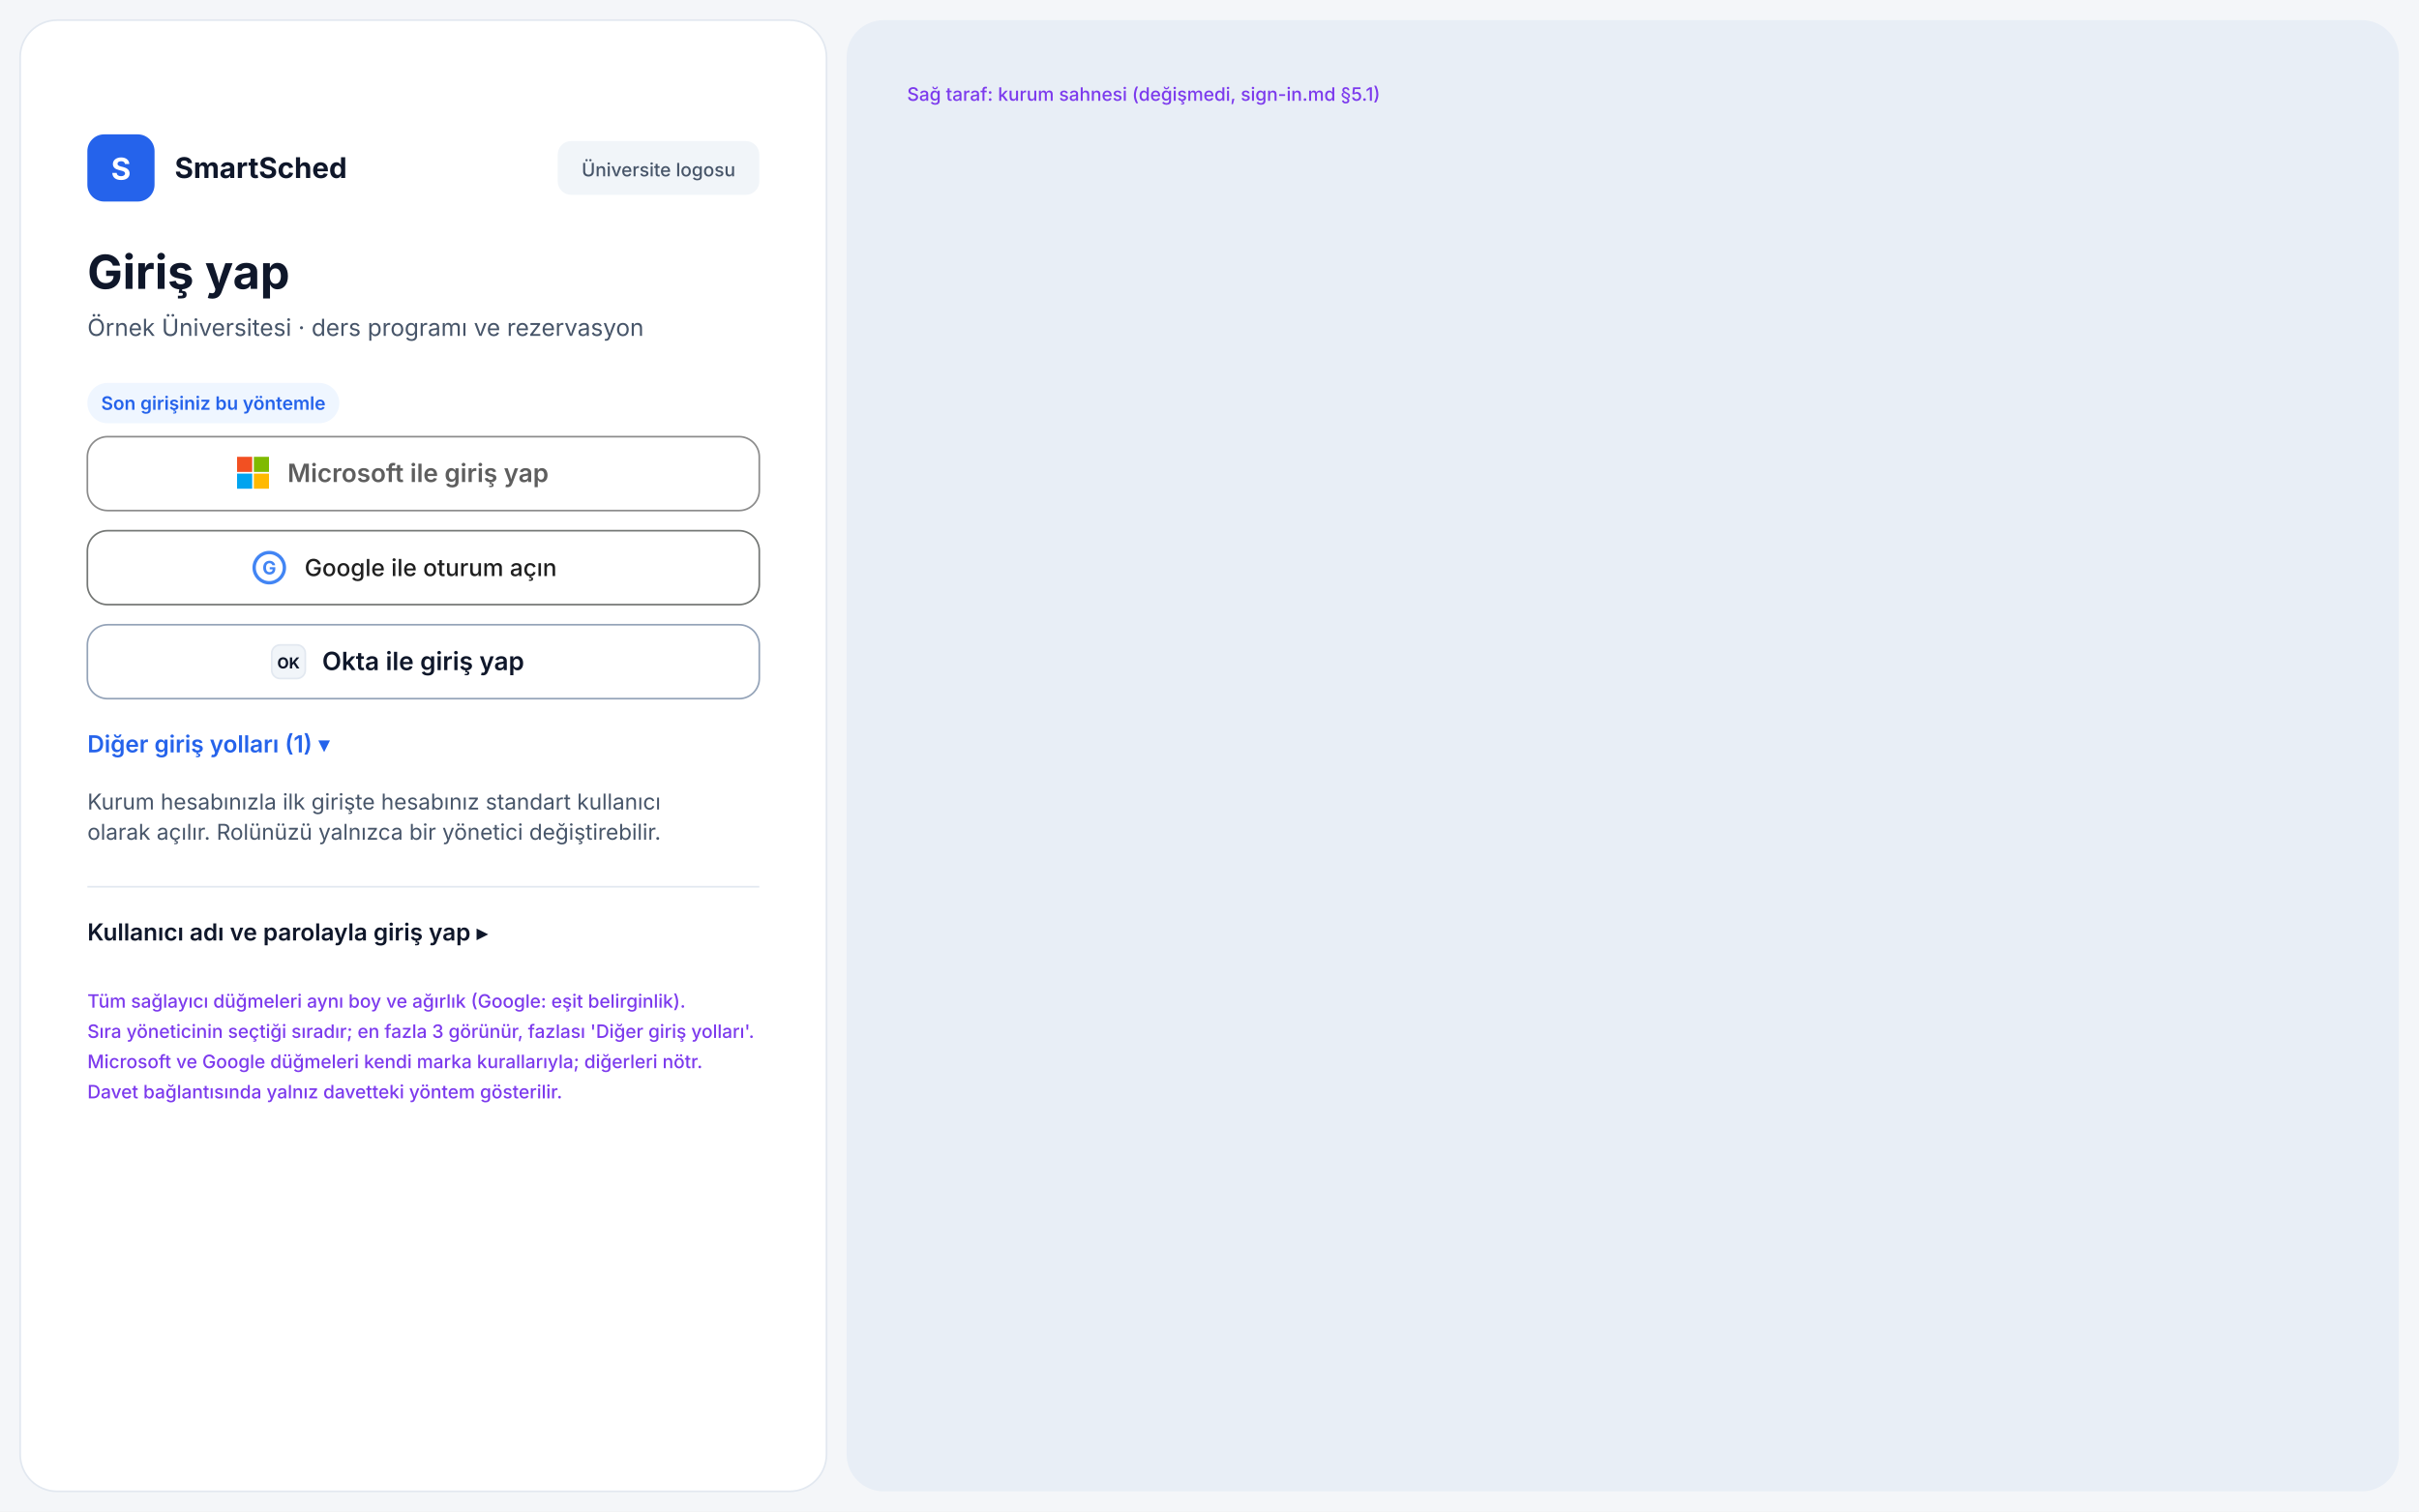
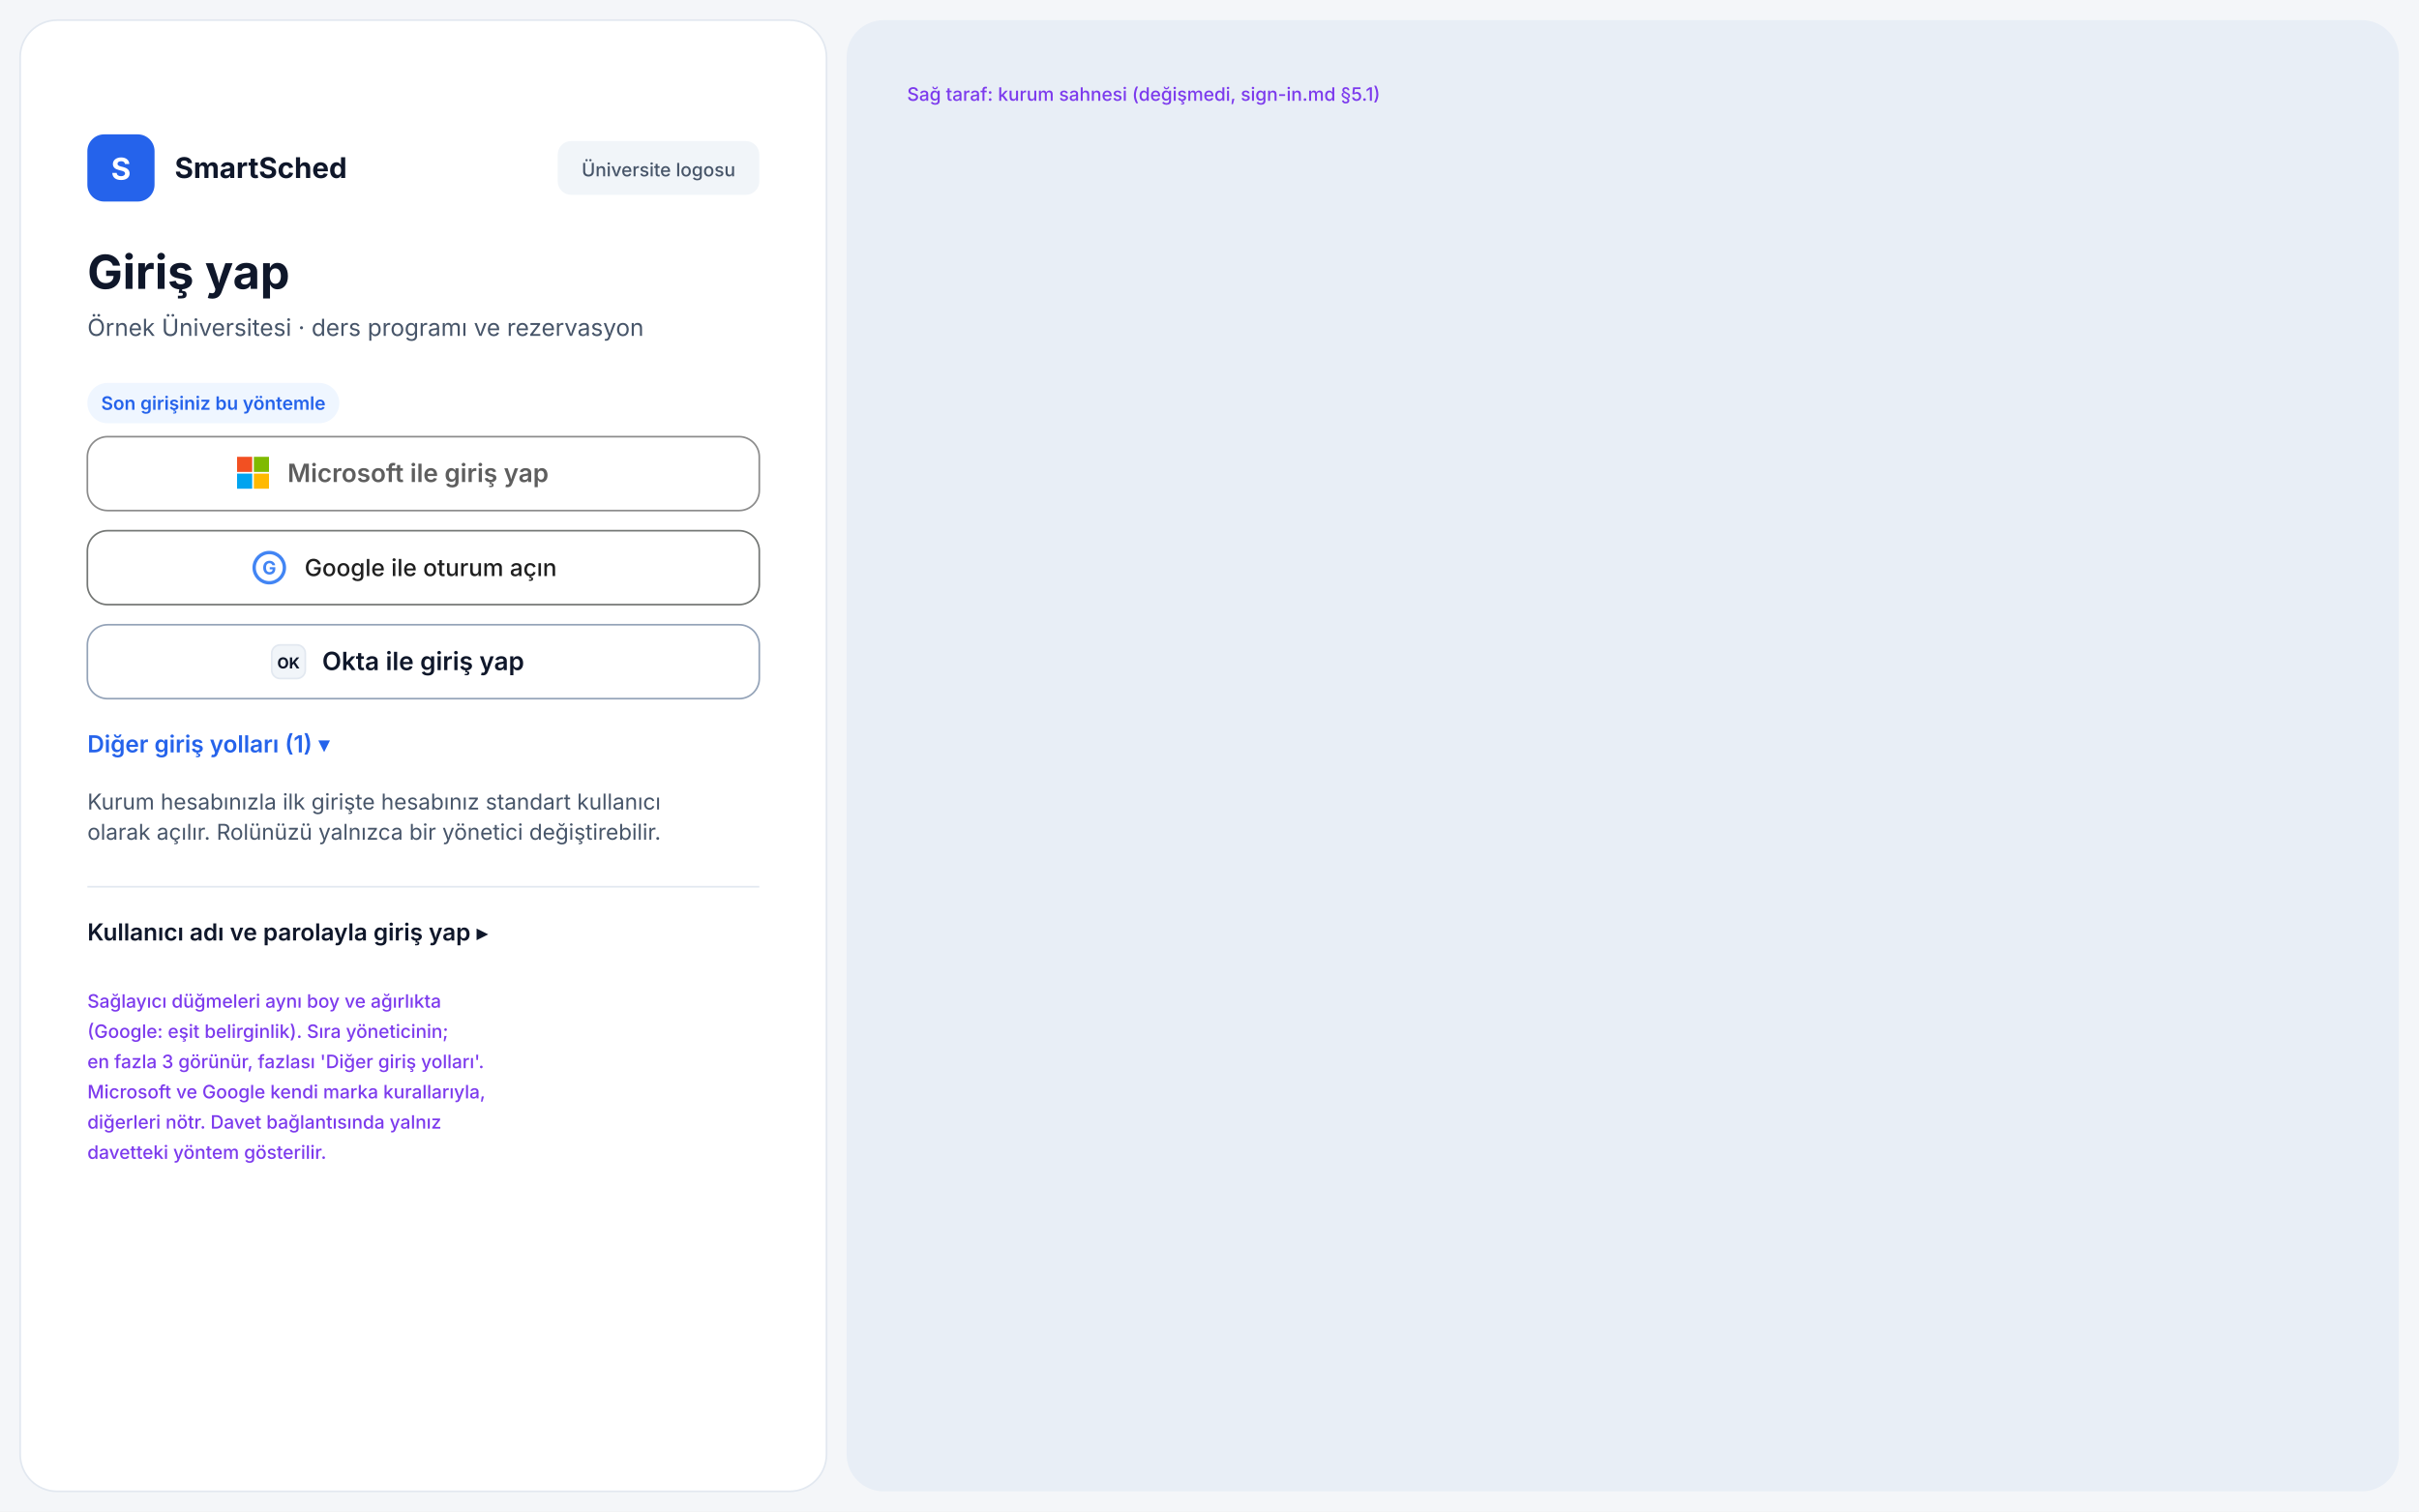
<svg xmlns="http://www.w3.org/2000/svg" width="1440" height="900" viewBox="0 0 1440 900" font-family="-apple-system,BlinkMacSystemFont,Inter,Segoe UI,sans-serif" role="img" aria-label="Giriş sayfası, birden çok sağlayıcı, 1440">
  <rect width="1440" height="900" fill="#F4F6F9" />
  <rect x="12" y="12" width="480" height="876" rx="22" fill="#FFFFFF" fill-opacity="1" stroke="#E2E8F0" stroke-width="1" />
  <rect x="504" y="12" width="924" height="876" rx="22" fill="#E8EEF6" fill-opacity="1" />
  <text x="540" y="60" font-size="11" font-weight="500" fill="#7C3AED" text-anchor="start">Sağ taraf: kurum sahnesi (değişmedi, sign-in.md §5.1)</text>
  <rect x="52" y="80" width="40" height="40" rx="10" fill="#2563EB" fill-opacity="1" />
  <text x="72" y="107" font-size="18" font-weight="700" fill="#FFFFFF" text-anchor="middle">S</text>
  <text x="104" y="106" font-size="17" font-weight="700" fill="#0F172A" text-anchor="start">SmartSched</text>
  <rect x="332" y="84" width="120" height="32" rx="8" fill="#F1F5F9" fill-opacity="1" />
  <text x="392" y="105" font-size="11" font-weight="500" fill="#475569" text-anchor="middle">Üniversite logosu</text>
  <text x="52" y="172" font-size="28" font-weight="700" fill="#0F172A" text-anchor="start">Giriş yap</text>
  <text x="52" y="200" font-size="14" font-weight="400" fill="#475569" text-anchor="start">Örnek Üniversitesi · ders programı ve rezervasyon</text>
  <rect x="52" y="228" width="150" height="24" rx="12" fill="#EFF6FF" fill-opacity="1" />
  <text x="127" y="244" font-size="11" font-weight="600" fill="#2563EB" text-anchor="middle">Son girişiniz bu yöntemle</text>
  <rect x="52" y="260" width="400" height="44" rx="12" fill="#FFFFFF" fill-opacity="1" stroke="#8C8C8C" stroke-width="1" />
  <rect x="141.125" y="272.0" width="9" height="9" rx="0" fill="#F25022" fill-opacity="1" />
  <rect x="151.125" y="272.0" width="9" height="9" rx="0" fill="#7FBA00" fill-opacity="1" />
  <rect x="141.125" y="282.0" width="9" height="9" rx="0" fill="#00A4EF" fill-opacity="1" />
  <rect x="151.125" y="282.0" width="9" height="9" rx="0" fill="#FFB900" fill-opacity="1" />
  <text x="171.125" y="287.0" font-size="15" font-weight="600" fill="#5E5E5E" text-anchor="start">Microsoft ile giriş yap</text>
  <rect x="52" y="316" width="400" height="44" rx="12" fill="#FFFFFF" fill-opacity="1" stroke="#747775" stroke-width="1" />
  <circle cx="160.3" cy="338.0" r="9" fill="none" stroke="#4285F4" stroke-width="2" />
  <text x="160.3" y="342.0" font-size="11" font-weight="700" fill="#4285F4" text-anchor="middle">G</text>
  <text x="181.3" y="343.0" font-size="14" font-weight="500" fill="#1F1F1F" text-anchor="start">Google ile oturum açın</text>
  <rect x="52" y="372" width="400" height="44" rx="12" fill="#FFFFFF" fill-opacity="1" stroke="#94A3B8" stroke-width="1" />
  <rect x="161.75" y="384.0" width="20" height="20" rx="5" fill="#F1F5F9" fill-opacity="1" stroke="#E2E8F0" stroke-width="1" />
  <text x="171.75" y="398.0" font-size="9" font-weight="700" fill="#0F172A" text-anchor="middle">OK</text>
  <text x="191.75" y="399.0" font-size="15" font-weight="600" fill="#0F172A" text-anchor="start">Okta ile giriş yap</text>
  <text x="52" y="448" font-size="14" font-weight="600" fill="#2563EB" text-anchor="start">Diğer giriş yolları (1)  ▾</text>
  <text x="52" y="482" font-size="13" font-weight="400" fill="#475569" text-anchor="start">Kurum hesabınızla ilk girişte hesabınız standart kullanıcı</text>
  <text x="52" y="500" font-size="13" font-weight="400" fill="#475569" text-anchor="start">olarak açılır. Rolünüzü yalnızca bir yönetici değiştirebilir.</text>
  <line x1="52" y1="528" x2="452" y2="528" stroke="#E2E8F0" stroke-width="1" />
  <text x="52" y="560" font-size="14" font-weight="600" fill="#0F172A" text-anchor="start">Kullanıcı adı ve parolayla giriş yap  ▸</text>
-   <text x="52" y="600" font-size="11" font-weight="500" fill="#7C3AED" text-anchor="start">Tüm sağlayıcı düğmeleri aynı boy ve ağırlık (Google: eşit belirginlik).</text>
-   <text x="52" y="618" font-size="11" font-weight="500" fill="#7C3AED" text-anchor="start">Sıra yöneticinin seçtiği sıradır; en fazla 3 görünür, fazlası 'Diğer giriş yolları'.</text>
-   <text x="52" y="636" font-size="11" font-weight="500" fill="#7C3AED" text-anchor="start">Microsoft ve Google düğmeleri kendi marka kurallarıyla; diğerleri nötr.</text>
-   <text x="52" y="654" font-size="11" font-weight="500" fill="#7C3AED" text-anchor="start">Davet bağlantısında yalnız davetteki yöntem gösterilir.</text>
+   <text x="52" y="600" font-size="11" font-weight="500" fill="#7C3AED" text-anchor="start">Sağlayıcı düğmeleri aynı boy ve ağırlıkta</text>
+   <text x="52" y="618" font-size="11" font-weight="500" fill="#7C3AED" text-anchor="start">(Google: eşit belirginlik). Sıra yöneticinin;</text>
+   <text x="52" y="636" font-size="11" font-weight="500" fill="#7C3AED" text-anchor="start">en fazla 3 görünür, fazlası 'Diğer giriş yolları'.</text>
+   <text x="52" y="654" font-size="11" font-weight="500" fill="#7C3AED" text-anchor="start">Microsoft ve Google kendi marka kurallarıyla,</text>
+   <text x="52" y="672" font-size="11" font-weight="500" fill="#7C3AED" text-anchor="start">diğerleri nötr. Davet bağlantısında yalnız</text>
+   <text x="52" y="690" font-size="11" font-weight="500" fill="#7C3AED" text-anchor="start">davetteki yöntem gösterilir.</text>
</svg>
